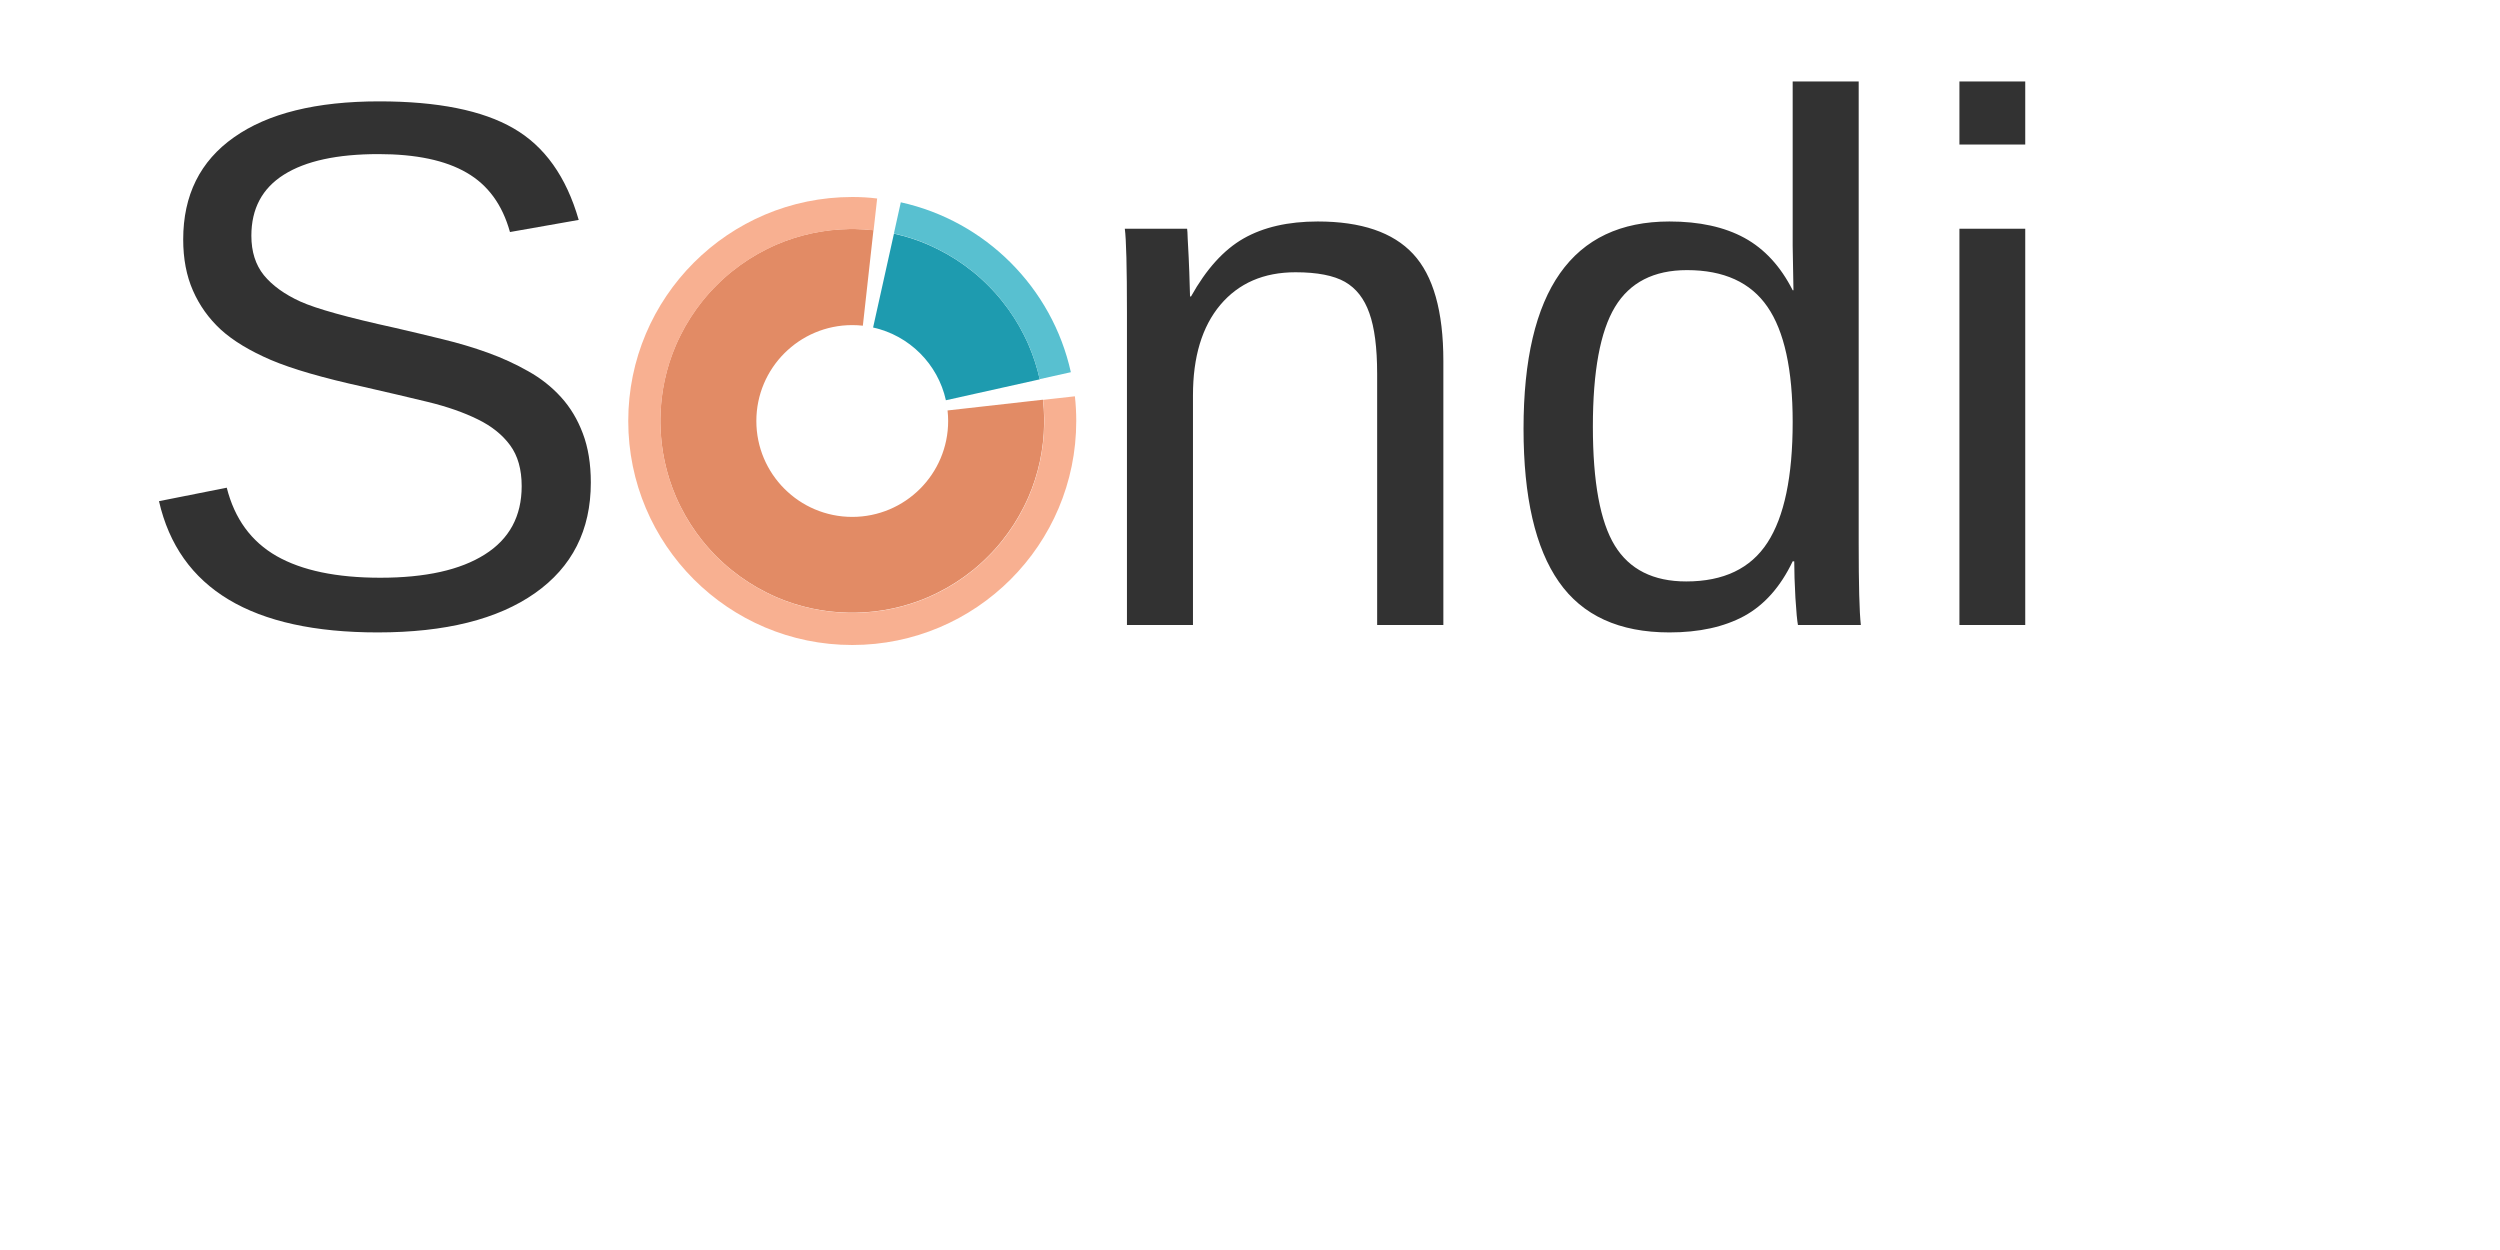
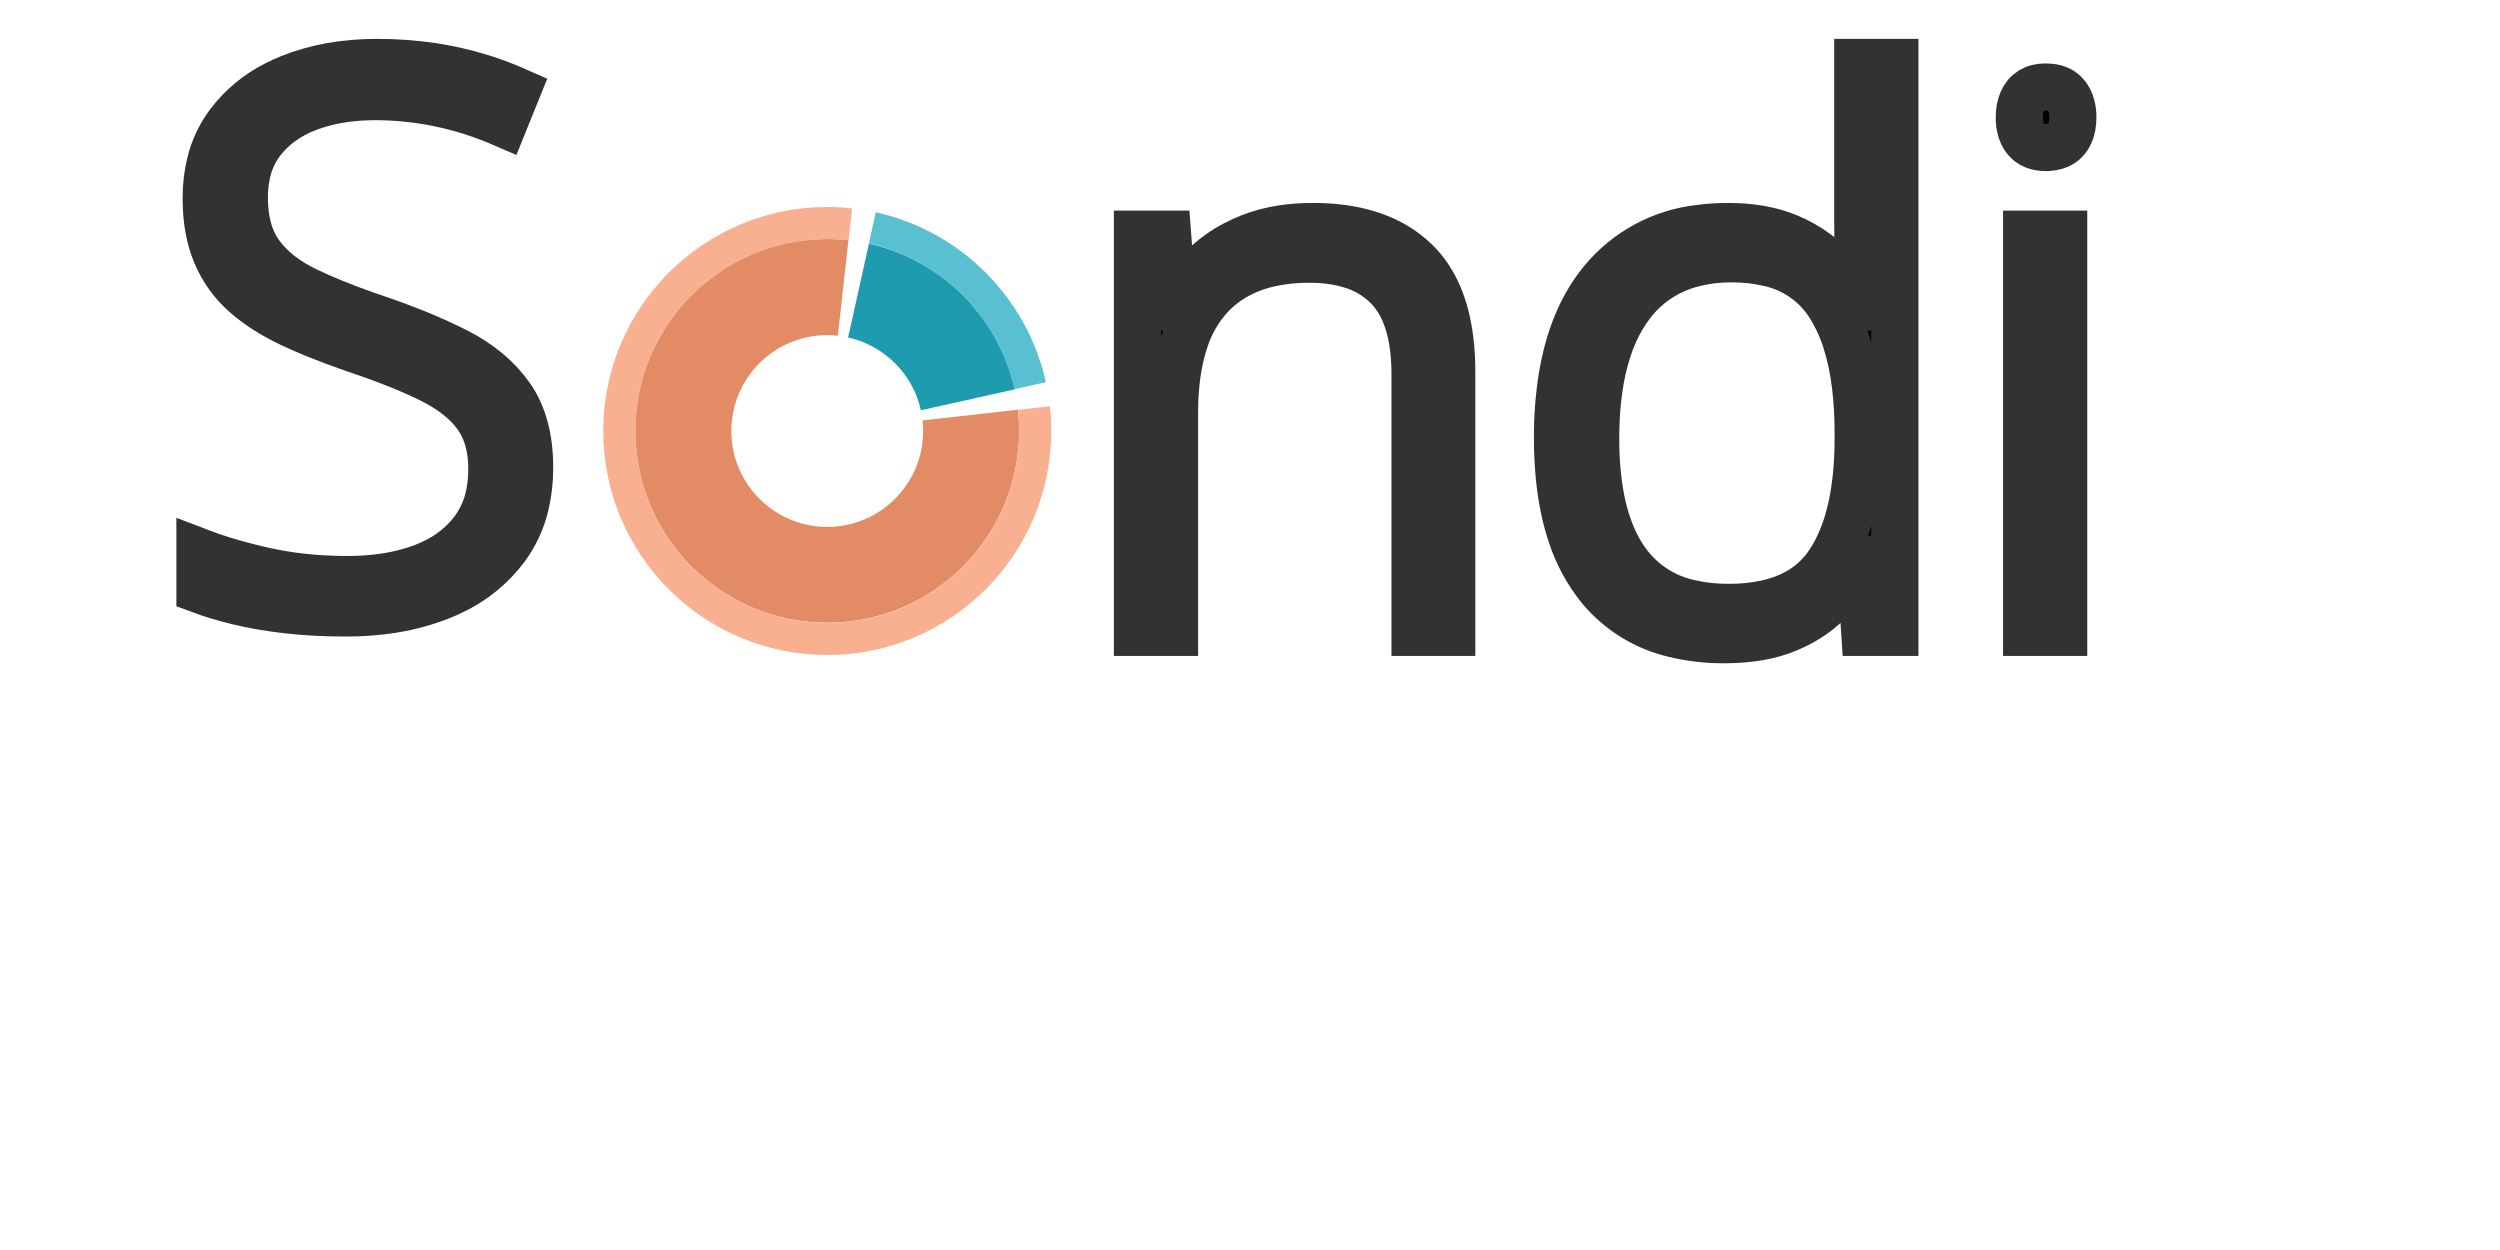
<svg xmlns="http://www.w3.org/2000/svg" width="200" height="100" viewBox="200 100">
-   <text x="10" y="50" font-family="Arial" font-size="60" fill="#323232">S</text>
-   <text x="86" y="50" font-family="Arial" font-size="60" fill="#323232">ndi</text>
-   <g transform="matrix(.04 0 0 .04 47.7 13.2)">
+   <path d="M0 42.188V39.17a31 31 0 0 0 2.382.8q1.358.398 2.906.738a28 28 0 0 0 3.965.567 35 35 0 0 0 2.583.092 20 20 0 0 0 3.06-.227 15 15 0 0 0 2.873-.74q2.592-.966 4.086-2.929a7.14 7.14 0 0 0 1.302-2.936 10 10 0 0 0 .193-2.015q0-2.434-1.061-4.056a6 6 0 0 0-.185-.266q-1.084-1.467-3.114-2.579a15 15 0 0 0-.621-.321q-2.49-1.216-6.269-2.476a54 54 0 0 1-2.814-1.054 42 42 0 0 1-1.976-.865 18 18 0 0 1-2.111-1.164 14 14 0 0 1-1.566-1.179q-1.524-1.333-2.329-3.223t-.806-4.468a11.6 11.6 0 0 1 .333-2.838A8.8 8.8 0 0 1 2.3 4.907a10.8 10.8 0 0 1 3.779-3.154 13 13 0 0 1 1.113-.508Q10.283 0 14.15 0a30 30 0 0 1 4.442.321 26 26 0 0 1 1.403.25 26.3 26.3 0 0 1 5.347 1.714l-1.055 2.608q-2.578-1.114-5.156-1.641a25.4 25.4 0 0 0-5.098-.527 17.4 17.4 0 0 0-2.842.221 13.2 13.2 0 0 0-2.534.672A9 9 0 0 0 6.428 4.82a7.7 7.7 0 0 0-1.506 1.479 6.5 6.5 0 0 0-1.211 2.73 9 9 0 0 0-.166 1.782 10 10 0 0 0 .165 1.881q.293 1.552 1.109 2.66a8.5 8.5 0 0 0 1.836 1.802 11.6 11.6 0 0 0 1.797 1.069 38 38 0 0 0 2.229.988q1.155.472 2.463.932a66 66 0 0 0 .889.306 60 60 0 0 1 3.131 1.153q1.883.758 3.432 1.557a13 13 0 0 1 2.375 1.552 10.3 10.3 0 0 1 1.887 2.037q1.509 2.168 1.509 5.654a12.6 12.6 0 0 1-.344 3.017 9.4 9.4 0 0 1-1.589 3.414 11.4 11.4 0 0 1-4.195 3.434 14 14 0 0 1-1.05.463 18.5 18.5 0 0 1-4.421 1.112 24 24 0 0 1-3.079.191q-2.607 0-4.731-.249a38 38 0 0 1-2.021-.289 29 29 0 0 1-1.817-.37 29 29 0 0 1-1.831-.498A23 23 0 0 1 0 42.188Z" vector-effect="non-scaling-stroke" transform="translate(16 5)" stroke-linecap="round" fill-rule="evenodd" font-size="12" stroke="#323232" stroke-width="1mm" style="stroke:#323232;stroke-width:1mm;fill:#000" />
+   <path d="M25.137 24.756v20.83h-2.93V24.932a16.5 16.5 0 0 0-.181-2.534q-.202-1.294-.629-2.327a6.6 6.6 0 0 0-1.358-2.112 6.95 6.95 0 0 0-3.06-1.8q-1.074-.32-2.359-.4a14 14 0 0 0-.88-.027 14.4 14.4 0 0 0-3.175.33q-2.186.496-3.77 1.737a8.5 8.5 0 0 0-1.067.995 9.5 9.5 0 0 0-1.893 3.276q-.506 1.439-.72 3.209a23 23 0 0 0-.156 2.758v17.549H0V13.74h2.402l.44 5.801h.176a11.3 11.3 0 0 1 2.329-3.237 10.4 10.4 0 0 1 2.482-1.782 13 13 0 0 1 1.165-.533 11.8 11.8 0 0 1 2.582-.687 16 16 0 0 1 2.457-.177q4.009 0 6.625 1.572a8.7 8.7 0 0 1 1.608 1.24q2.242 2.197 2.733 6.342a21 21 0 0 1 .138 2.477Zm32.49-5.186h.234q-.117-1.552-.175-3.34a115 115 0 0 1-.044-1.713 88 88 0 0 1-.015-1.568V0h2.959v45.586h-2.402l-.381-5.83h-.176a11.5 11.5 0 0 1-2.183 3.223 9.6 9.6 0 0 1-2.474 1.859 12 12 0 0 1-.997.47 10.6 10.6 0 0 1-2.215.634q-1.284.23-2.795.23a16.5 16.5 0 0 1-4.037-.465 10.92 10.92 0 0 1-5.909-3.651 13.3 13.3 0 0 1-2.363-4.413q-.624-1.908-.877-4.224a31 31 0 0 1-.173-3.36 30 30 0 0 1 .351-4.78q.775-4.837 3.252-7.818a11.75 11.75 0 0 1 7.732-4.184 17 17 0 0 1 2.317-.152q2.754 0 4.79.85a10.6 10.6 0 0 1 2.37 1.354 9 9 0 0 1 1.058.945 10.5 10.5 0 0 1 2.153 3.296Zm.029 10.518v-.469a31 31 0 0 0-.226-3.859q-.237-1.869-.724-3.407a12.2 12.2 0 0 0-1.423-3.061 7.66 7.66 0 0 0-4.814-3.273 12.6 12.6 0 0 0-2.92-.316 12.1 12.1 0 0 0-3.419.456 8.87 8.87 0 0 0-4.682 3.236q-2.798 3.691-2.798 10.722a27 27 0 0 0 .244 3.738q.555 3.928 2.378 6.311a8.4 8.4 0 0 0 4.897 3.089 13.4 13.4 0 0 0 3.116.339 14 14 0 0 0 2.98-.293q3.331-.719 5.018-3.208 1.738-2.563 2.203-6.736a30 30 0 0 0 .17-3.269ZM71.133 13.74h2.959v31.846h-2.959zm3.164-11.118a1.6 1.6 0 0 0-.349-.322q-.496-.337-1.292-.337h-.011q-.339.001-.624.071a1.7 1.7 0 0 0-.947.588q-.342.428-.462 1.046a4 4 0 0 0-.065.727 4 4 0 0 0 .007.258q.056.932.52 1.499.528.645 1.582.645a4 4 0 0 0 .224-.007q.327-.021.598-.104a1.66 1.66 0 0 0 .819-.534 2 2 0 0 0 .212-.316q.175-.323.253-.731a4 4 0 0 0 .062-.71q0-.522-.116-.944a2.3 2.3 0 0 0-.411-.829Z" vector-effect="non-scaling-stroke" transform="translate(91 5)" stroke-linecap="round" fill-rule="evenodd" font-size="12" stroke="#323232" stroke-width="1mm" style="stroke:#323232;stroke-width:1mm;fill:#000" />
+   <g transform="matrix(.04 0 0 .04 45.7 14)">
    &gt;
    <g stroke-width="0" />
    <g stroke-linecap="round" stroke-linejoin="round" />
    <path d="M702.6 490.9c.8 6.9 1.2 14 1.2 21.1 0 105.9-85.9 191.8-191.8 191.8S320.2 617.9 320.2 512 406.1 320.2 512 320.2c7.2 0 14.2.4 21.2 1.2l21.2-191.1c-12.2-1.3-24.6-2.1-37.1-2.3h-10.6c-52.1.7-101.6 11.8-146.7 31.2l-3.3 1.5c-1.8.8-3.7 1.6-5.5 2.5-.8.4-1.7.8-2.5 1.2-2.2 1-4.4 2.1-6.6 3.2-.4.2-.7.4-1.1.5-24.8 12.3-48 27.3-69.3 44.4-.1.1-.3.2-.4.3-1.9 1.5-3.8 3.1-5.7 4.7-.8.7-1.6 1.3-2.4 2-1.2 1-2.5 2.1-3.7 3.2-1.4 1.2-2.8 2.5-4.3 3.8-.6.6-1.2 1.1-1.8 1.7-1.9 1.8-3.8 3.5-5.7 5.3l-.5.5c-2.2 2.1-4.4 4.2-6.5 6.4s-4.3 4.3-6.4 6.5l-.5.5c-1.8 1.9-3.6 3.8-5.3 5.7-.6.6-1.1 1.2-1.7 1.8-1.3 1.4-2.5 2.8-3.8 4.3-1.1 1.2-2.1 2.4-3.2 3.7-.7.8-1.4 1.6-2 2.4-1.6 1.9-3.1 3.8-4.7 5.7-.1.1-.2.3-.4.4-17.2 21.4-32.1 44.6-44.4 69.3-.2.4-.4.7-.5 1.1-1.1 2.2-2.2 4.4-3.2 6.6-.4.8-.8 1.7-1.2 2.5-.8 1.8-1.7 3.7-2.5 5.5l-1.5 3.3c-19.5 45.1-30.5 94.6-31.2 146.7V517c.7 52.1 11.8 101.6 31.2 146.7l1.5 3.3c.8 1.8 1.6 3.7 2.5 5.5.4.8.8 1.7 1.2 2.5 1 2.2 2.1 4.4 3.2 6.6.2.4.4.7.5 1.1 12.3 24.7 27.3 48 44.4 69.3.1.1.2.3.4.4 1.5 1.9 3.1 3.8 4.7 5.7.7.8 1.3 1.6 2 2.4 1 1.2 2.1 2.5 3.2 3.7 1.2 1.4 2.5 2.8 3.8 4.3.6.6 1.1 1.2 1.7 1.8 1.8 1.9 3.5 3.8 5.3 5.7l.5.5c2.1 2.2 4.2 4.4 6.4 6.5s4.3 4.3 6.5 6.4l.5.5c1.9 1.8 3.8 3.6 5.7 5.3.6.6 1.2 1.1 1.8 1.7 1.4 1.3 2.8 2.5 4.3 3.8 1.2 1.1 2.4 2.1 3.7 3.2.8.7 1.6 1.4 2.4 2 1.9 1.6 3.8 3.1 5.7 4.7.1.1.3.2.4.3 21.4 17.2 44.6 32.1 69.3 44.4.4.2.7.4 1.1.5 2.2 1.1 4.4 2.2 6.6 3.2.8.4 1.7.8 2.5 1.2 1.8.8 3.7 1.7 5.5 2.5l3.3 1.5c45.1 19.5 94.6 30.5 146.7 31.2h10.6c52.1-.7 101.6-11.8 146.7-31.2l3.3-1.5c1.8-.8 3.7-1.6 5.5-2.5.8-.4 1.7-.8 2.5-1.2 2.2-1 4.4-2.1 6.6-3.2.4-.2.7-.4 1.1-.5 24.8-12.3 48-27.3 69.3-44.4.1-.1.3-.2.4-.3 1.9-1.5 3.8-3.1 5.7-4.7.8-.7 1.6-1.3 2.4-2 1.2-1 2.5-2.1 3.7-3.2 1.4-1.2 2.8-2.5 4.3-3.8.6-.6 1.2-1.1 1.8-1.7 1.9-1.8 3.8-3.5 5.7-5.3l.5-.5c2.2-2.1 4.4-4.2 6.5-6.4s4.3-4.3 6.4-6.5l.5-.5c1.8-1.9 3.6-3.8 5.3-5.7.6-.6 1.1-1.2 1.7-1.8 1.3-1.4 2.5-2.8 3.8-4.3 1.1-1.2 2.1-2.4 3.2-3.7.7-.8 1.4-1.6 2-2.4 1.6-1.9 3.1-3.8 4.7-5.7.1-.1.2-.3.3-.4 17.2-21.4 32.1-44.6 44.4-69.3.2-.4.4-.7.5-1.1 1.1-2.2 2.2-4.4 3.2-6.6.4-.8.8-1.7 1.2-2.5.8-1.8 1.7-3.7 2.5-5.5l1.5-3.3C884 618.6 895 569.1 895.7 517v-10.6c-.2-12.5-.9-24.8-2.3-37z" fill="#E28B65" />
    <path d="M893.7 469.7c1.3 12.2 2.1 24.6 2.3 37v10.6c-.7 50-10.8 98.4-30.1 144.1-.4.9-.8 1.7-1.1 2.6l-1.5 3.3c-.8 1.8-1.7 3.7-2.5 5.5-.4.8-.8 1.7-1.2 2.5-1 2.2-2.1 4.4-3.2 6.6-.2.4-.4.7-.5 1.1-12.3 24.7-27.2 47.9-44.4 69.3-.1.1-.2.3-.3.4-1.5 1.9-3.1 3.8-4.7 5.7-.7.8-1.3 1.6-2 2.4-1 1.2-2.1 2.5-3.2 3.7-1.2 1.4-2.5 2.8-3.8 4.3-.6.6-1.1 1.2-1.7 1.8-1.8 1.9-3.5 3.8-5.3 5.7l-.5.5q-6.3 6.6-12.9 12.9l-.5.5c-1.9 1.8-3.8 3.6-5.7 5.3-.6.6-1.2 1.1-1.8 1.7-1.4 1.3-2.8 2.5-4.3 3.8-1.2 1.1-2.4 2.1-3.7 3.2-.8.7-1.6 1.4-2.4 2-1.9 1.6-3.8 3.1-5.7 4.7-.1.1-.3.2-.4.3-21.5 17.3-44.7 32.2-69.3 44.4-.4.2-.7.4-1.1.5-2.2 1.1-4.4 2.2-6.6 3.2-.8.4-1.7.8-2.5 1.2-1.8.8-3.7 1.7-5.5 2.5l-3.3 1.5c-.9.4-1.7.8-2.6 1.1-45.7 19.3-94.1 29.4-144.1 30.1H507c-50-.7-98.4-10.8-144.1-30.1-.9-.4-1.7-.8-2.6-1.1L357 863c-1.8-.8-3.7-1.7-5.5-2.5-.8-.4-1.7-.8-2.5-1.2-2.2-1-4.4-2.1-6.6-3.2-.4-.2-.7-.4-1.1-.5-24.7-12.3-47.9-27.2-69.3-44.4-.1-.1-.3-.2-.4-.3-1.9-1.5-3.8-3.1-5.7-4.7-.8-.7-1.6-1.3-2.4-2-1.2-1-2.5-2.1-3.7-3.2-1.4-1.2-2.8-2.5-4.3-3.8-.6-.6-1.2-1.1-1.8-1.7-1.9-1.8-3.8-3.5-5.7-5.3l-.5-.5q-6.6-6.3-12.9-12.9l-.5-.5c-1.8-1.9-3.6-3.8-5.3-5.7-.6-.6-1.1-1.2-1.7-1.8-1.3-1.4-2.5-2.8-3.8-4.3-1.1-1.2-2.1-2.4-3.2-3.7-.7-.8-1.4-1.6-2-2.4-1.6-1.9-3.1-3.8-4.7-5.7-.1-.1-.2-.3-.4-.4-17.3-21.5-32.2-44.6-44.4-69.3-.2-.4-.4-.7-.5-1.1-1.1-2.2-2.2-4.4-3.2-6.6-.4-.8-.8-1.7-1.2-2.5-.8-1.8-1.7-3.7-2.5-5.5l-1.5-3.3c-.4-.9-.8-1.7-1.1-2.6-19.3-45.7-29.4-94.1-30.1-144.1v-10.6c.7-50 10.8-98.4 30.1-144.1.4-.9.8-1.7 1.1-2.6l1.5-3.3c.8-1.8 1.7-3.7 2.5-5.5.4-.8.8-1.7 1.2-2.5 1-2.2 2.1-4.4 3.2-6.6.2-.4.4-.7.5-1.1 12.3-24.7 27.2-47.9 44.4-69.3.1-.1.2-.3.4-.4 1.5-1.9 3.1-3.8 4.7-5.7.7-.8 1.3-1.6 2-2.4 1-1.2 2.1-2.5 3.2-3.7 1.2-1.4 2.5-2.8 3.8-4.3.6-.6 1.1-1.2 1.7-1.8 1.8-1.9 3.5-3.8 5.3-5.7l.5-.5q6.3-6.6 12.9-12.9l.5-.5c1.9-1.8 3.8-3.6 5.7-5.3.6-.6 1.2-1.1 1.8-1.7 1.4-1.3 2.8-2.5 4.3-3.8 1.2-1.1 2.4-2.1 3.7-3.2.8-.7 1.6-1.4 2.4-2 1.9-1.6 3.8-3.1 5.7-4.7.1-.1.3-.2.4-.3 21.5-17.3 44.7-32.2 69.3-44.4.4-.2.7-.4 1.1-.5 2.2-1.1 4.4-2.2 6.6-3.2.8-.4 1.7-.8 2.5-1.2 1.8-.8 3.7-1.7 5.5-2.5l3.3-1.5c.9-.4 1.7-.8 2.6-1.1C408.6 139.1 457 129 507 128.3h10.6c12.5.2 24.8.9 37.1 2.3l7.1-63.6c-16.6-2.1-33.1-3-49.8-3C264.6 64 64 264.6 64 512s200.6 448 448 448 448-200.6 448-448c0-16.7-.9-33.2-2.7-49.4z" fill="#f8b091" />
    <path d="M164.4 675.4c-.4-.8-.8-1.7-1.2-2.5.4.8.8 1.6 1.2 2.5m692 6.6c-.2.4-.4.7-.5 1.1.1-.3.3-.7.5-1.1m-629.8 86.9c-1.3-1.4-2.5-2.8-3.8-4.3 1.3 1.5 2.5 2.9 3.8 4.3m-13.7-16c-.1-.1-.2-.3-.4-.4.2.1.3.3.4.4m-44.8-69.8c-.2-.4-.4-.7-.5-1.1.2.4.4.8.5 1.1M864.7 664l-1.5 3.3c.6-1.1 1-2.2 1.5-3.3m-3.9 8.9c-.4.8-.8 1.7-1.2 2.5.4-.9.8-1.7 1.2-2.5M219.7 761c-.7-.8-1.4-1.6-2-2.4.6.8 1.3 1.6 2 2.4M342 856.4c-.4-.2-.7-.4-1.1-.5.3.1.7.3 1.1.5m325.4 6.9-3.3 1.5c1-.6 2.1-1 3.3-1.5m15.7-7.4c-.4.2-.7.4-1.1.5.4-.2.8-.4 1.1-.5m-332 4.9c-.8-.4-1.7-.8-2.5-1.2.9.4 1.7.8 2.5 1.2m460.3-108.3c-.1.1-.2.3-.3.4.1-.1.2-.3.3-.4m-539.9 58.9c-.1-.1-.3-.2-.4-.3.1.1.3.2.4.3m481.4-.3c-.1.1-.3.2-.4.3.1-.1.3-.2.4-.3m-77.5 48.5c-.8.4-1.7.8-2.5 1.2.8-.4 1.6-.8 2.5-1.2M360 864.7l-3.3-1.5c1.1.6 2.2 1 3.3 1.5M517.3 896h-.4zm-10.2 0h-.4zm-241.7-89.6c-.8-.7-1.6-1.3-2.4-2 .8.6 1.6 1.3 2.4 2m535.8-41.7c-1.2 1.4-2.5 2.8-3.8 4.3 1.3-1.5 2.5-2.9 3.8-4.3M761 804.3c-.8.7-1.6 1.4-2.4 2 .8-.6 1.6-1.3 2.4-2m-527.4-27.8c-1.8-1.9-3.6-3.8-5.3-5.7 1.7 1.9 3.5 3.8 5.3 5.7m572.8-17.9c-.7.8-1.3 1.6-2 2.4.6-.8 1.3-1.6 2-2.4m-10.7 12.2c-1.8 1.9-3.5 3.8-5.3 5.7 1.8-1.9 3.6-3.8 5.3-5.7m-536.4 30.4c-1.4-1.2-2.8-2.5-4.3-3.8 1.5 1.3 2.9 2.5 4.3 3.8m-6.1-5.5c-1.9-1.8-3.8-3.5-5.7-5.3 1.9 1.8 3.8 3.6 5.7 5.3m515.7 1.7c-1.4 1.3-2.8 2.5-4.3 3.8 1.5-1.3 2.9-2.5 4.3-3.8m7.6-7c-1.9 1.8-3.8 3.6-5.7 5.3 1.9-1.7 3.8-3.5 5.7-5.3M255.1 226.6c1.4-1.3 2.8-2.5 4.3-3.8-1.5 1.3-2.9 2.5-4.3 3.8m7.9-6.9c.8-.7 1.6-1.4 2.4-2-.8.6-1.6 1.3-2.4 2m93.6-59 3.3-1.5c-1 .6-2.1 1-3.3 1.5m-15.7 7.4c.4-.2.7-.4 1.1-.5-.4.2-.8.4-1.1.5m-69.8 44.8c.1-.1.3-.2.4-.3-.1.1-.3.2-.4.3M506.7 128h.4zm-158.1 36.4c.8-.4 1.7-.8 2.5-1.2-.8.4-1.6.8-2.5 1.2M516.9 128h.4zM247 234.1q-6.6 6.3-12.9 12.9c2.1-2.2 4.2-4.4 6.4-6.5s4.3-4.3 6.5-6.4m-86.3 433.3-1.5-3.3c.6 1 1 2.1 1.5 3.3M777 789.9q6.6-6.3 12.9-12.9c-2.1 2.2-4.2 4.4-6.4 6.5s-4.3 4.3-6.5 6.4M234.1 777q6.3 6.6 12.9 12.9c-2.2-2.1-4.4-4.2-6.5-6.4s-4.3-4.3-6.4-6.5m-74.8-417 1.5-3.3c-.6 1.1-1 2.2-1.5 3.3m8.3-18c.2-.4.4-.7.5-1.1-.1.3-.3.7-.5 1.1m-4.4 9.1c.4-.8.8-1.7 1.2-2.5-.4.9-.8 1.7-1.2 2.5m84.3-117.5c1.9-1.8 3.8-3.6 5.7-5.3-1.9 1.7-3.8 3.5-5.7 5.3M128 507.1v-.4zm0 10.2v-.4zm94.8-258c1.2-1.4 2.5-2.8 3.8-4.3-1.3 1.5-2.5 2.9-3.8 4.3m-10.2 12.2c.1-.1.2-.3.4-.4-.2.1-.3.3-.4.4m5-6.1c.7-.8 1.3-1.6 2-2.4-.6.8-1.3 1.6-2 2.4m10.7-12.2c1.8-1.9 3.5-3.8 5.3-5.7-1.8 1.9-3.6 3.8-5.3 5.7" fill="#E28B65" />
    <path d="M860.8 351.1c.8 1.8 1.7 3.7 2.5 5.5-.8-1.8-1.7-3.6-2.5-5.5m-49.4-79.6c17.2 21.4 32.1 44.6 44.5 69.3-12.3-24.6-27.2-47.8-44.5-69.3m45 70.5c1.1 2.2 2.2 4.4 3.2 6.6-1-2.2-2.1-4.4-3.2-6.6m8.3 18c9.4 21.9 16.9 44.8 22.2 68.5-5-22.5-12-44.5-21.1-65.9-.3-.9-.7-1.8-1.1-2.6M664 159.3c-.9-.4-1.7-.8-2.6-1.1-21.5-9.1-43.6-16.1-66.2-21.1 23.9 5.2 46.9 12.7 68.8 22.2M789.9 247l.5.5zm-13.4-13.4.5.5zm19.2 19.6c.6.6 1.1 1.2 1.7 1.8-.6-.5-1.1-1.1-1.7-1.8m-112.6-85.1c24.8 12.3 48 27.3 69.3 44.4-21.4-17.2-44.6-32.1-69.3-44.4m77.9 51.6c1.2 1 2.5 2.1 3.7 3.2-1.3-1.1-2.5-2.2-3.7-3.2m-8.1-6.8c1.9 1.5 3.8 3.1 5.7 4.7-1.9-1.5-3.8-3.1-5.7-4.7m16 13.7c.6.6 1.2 1.1 1.8 1.7-.6-.6-1.2-1.1-1.8-1.7m32.3 32.7c1.1 1.2 2.1 2.4 3.2 3.7-1.1-1.2-2.2-2.4-3.2-3.7m-133.8-98.6c1.8.8 3.7 1.6 5.5 2.5-1.9-.8-3.7-1.7-5.5-2.5m139 104.7c1.6 1.9 3.1 3.8 4.7 5.7-1.6-1.9-3.2-3.8-4.7-5.7m-131-101c2.2 1 4.4 2.1 6.6 3.2-2.2-1.1-4.4-2.2-6.6-3.2" fill="#1e9baf" />
    <path d="M863.3 356.7c-.8-1.8-1.7-3.7-2.5-5.5-.4-.8-.8-1.7-1.2-2.5-1-2.2-2.1-4.4-3.2-6.6-.2-.4-.4-.7-.5-1.1-12.3-24.8-27.3-48-44.5-69.3-.1-.1-.2-.3-.3-.4-1.5-1.9-3.1-3.8-4.7-5.7-.7-.8-1.3-1.6-2-2.4-1-1.2-2.1-2.5-3.2-3.7-1.2-1.4-2.5-2.8-3.8-4.3-.6-.6-1.1-1.2-1.7-1.8-1.8-1.9-3.5-3.8-5.3-5.7l-.5-.5c-2.1-2.2-4.2-4.4-6.4-6.5s-4.3-4.3-6.5-6.4l-.5-.5c-1.9-1.8-3.8-3.6-5.7-5.3-.6-.6-1.2-1.1-1.8-1.7-1.4-1.3-2.8-2.5-4.3-3.8-1.2-1.1-2.4-2.1-3.7-3.2-.8-.7-1.6-1.4-2.4-2-1.9-1.6-3.8-3.1-5.7-4.7-.1-.1-.3-.2-.4-.3-21.4-17.2-44.6-32.1-69.3-44.4-.4-.2-.7-.4-1.1-.5-2.2-1.1-4.4-2.2-6.6-3.2-.8-.4-1.7-.8-2.5-1.2-1.8-.8-3.7-1.7-5.5-2.5l-3.3-1.5c-21.9-9.5-44.9-17-68.8-22.2L553.7 325c72.5 16 129.6 73.1 145.6 145.5L887 428.7c-5.3-23.7-12.7-46.6-22.2-68.5-.6-1.3-1-2.4-1.5-3.5" fill="#1e9baf" />
    <path d="m664 159.3 3.3 1.5c1.8.8 3.7 1.7 5.5 2.5.8.4 1.7.8 2.5 1.2 2.2 1 4.4 2.1 6.6 3.2.4.2.7.4 1.1.5 24.7 12.3 47.9 27.2 69.3 44.4.1.1.3.2.4.3 1.9 1.5 3.8 3.1 5.7 4.7.8.7 1.6 1.3 2.4 2 1.2 1 2.5 2.1 3.7 3.2 1.4 1.2 2.8 2.5 4.3 3.8.6.6 1.2 1.1 1.8 1.7 1.9 1.8 3.8 3.5 5.7 5.3l.5.5q6.6 6.3 12.9 12.9l.5.5c1.8 1.9 3.6 3.8 5.3 5.7.6.6 1.1 1.2 1.7 1.8 1.3 1.4 2.5 2.8 3.8 4.3 1.1 1.2 2.1 2.4 3.2 3.7.7.8 1.4 1.6 2 2.4 1.6 1.9 3.1 3.8 4.7 5.7.1.1.2.3.3.4 17.3 21.5 32.2 44.7 44.5 69.3.2.4.4.7.5 1.1 1.1 2.2 2.2 4.4 3.2 6.6.4.8.8 1.7 1.2 2.5.8 1.8 1.7 3.7 2.5 5.5l1.5 3.3c.4.9.8 1.7 1.1 2.6 9.1 21.4 16.1 43.4 21.1 65.9l62.4-13.9C911.8 245.3 778.5 112 609.1 74.6L595.3 137c22.6 5 44.7 12 66.2 21.1.8.4 1.7.8 2.5 1.2" fill="#58c0d0" />
    <path d="m664 159.3 3.3 1.5c-1.1-.6-2.2-1-3.3-1.5m94.6 58.3c.8.7 1.6 1.3 2.4 2-.8-.6-1.6-1.3-2.4-2m-85.7-54.4c.8.4 1.7.8 2.5 1.2-.9-.4-1.7-.8-2.5-1.2m138.2 107.9c.1.1.2.3.3.4-.1-.1-.2-.3-.3-.4m-58.6-58.5c.1.1.3.2.4.3-.1-.1-.3-.2-.4-.3m-70.5-45c.4.2.7.4 1.1.5-.3-.1-.7-.3-1.1-.5m177.6 181c.4.8.8 1.7 1.2 2.5-.4-.8-.8-1.6-1.2-2.5M804.3 263c.7.8 1.4 1.6 2 2.4-.6-.8-1.3-1.6-2-2.4m59 93.7 1.5 3.3c-.6-1.1-1-2.2-1.5-3.3m-7.4-15.8c.2.4.4.7.5 1.1-.2-.4-.4-.8-.5-1.1m-65.5-93.4c1.8 1.9 3.6 3.8 5.3 5.7-1.7-1.9-3.5-3.8-5.3-5.7m-25.7-24.7c1.4 1.2 2.8 2.5 4.3 3.8-1.5-1.3-2.9-2.5-4.3-3.8m25.2 24.2q-6.3-6.6-12.9-12.9c2.2 2.1 4.4 4.2 6.5 6.4s4.3 4.3 6.4 6.5m-19.1-18.7c1.9 1.8 3.8 3.5 5.7 5.3-1.9-1.8-3.8-3.6-5.7-5.3m26.6 26.8c1.3 1.4 2.5 2.8 3.8 4.3-1.3-1.5-2.5-2.9-3.8-4.3" fill="#1e9baf" />
  </g>
</svg>
